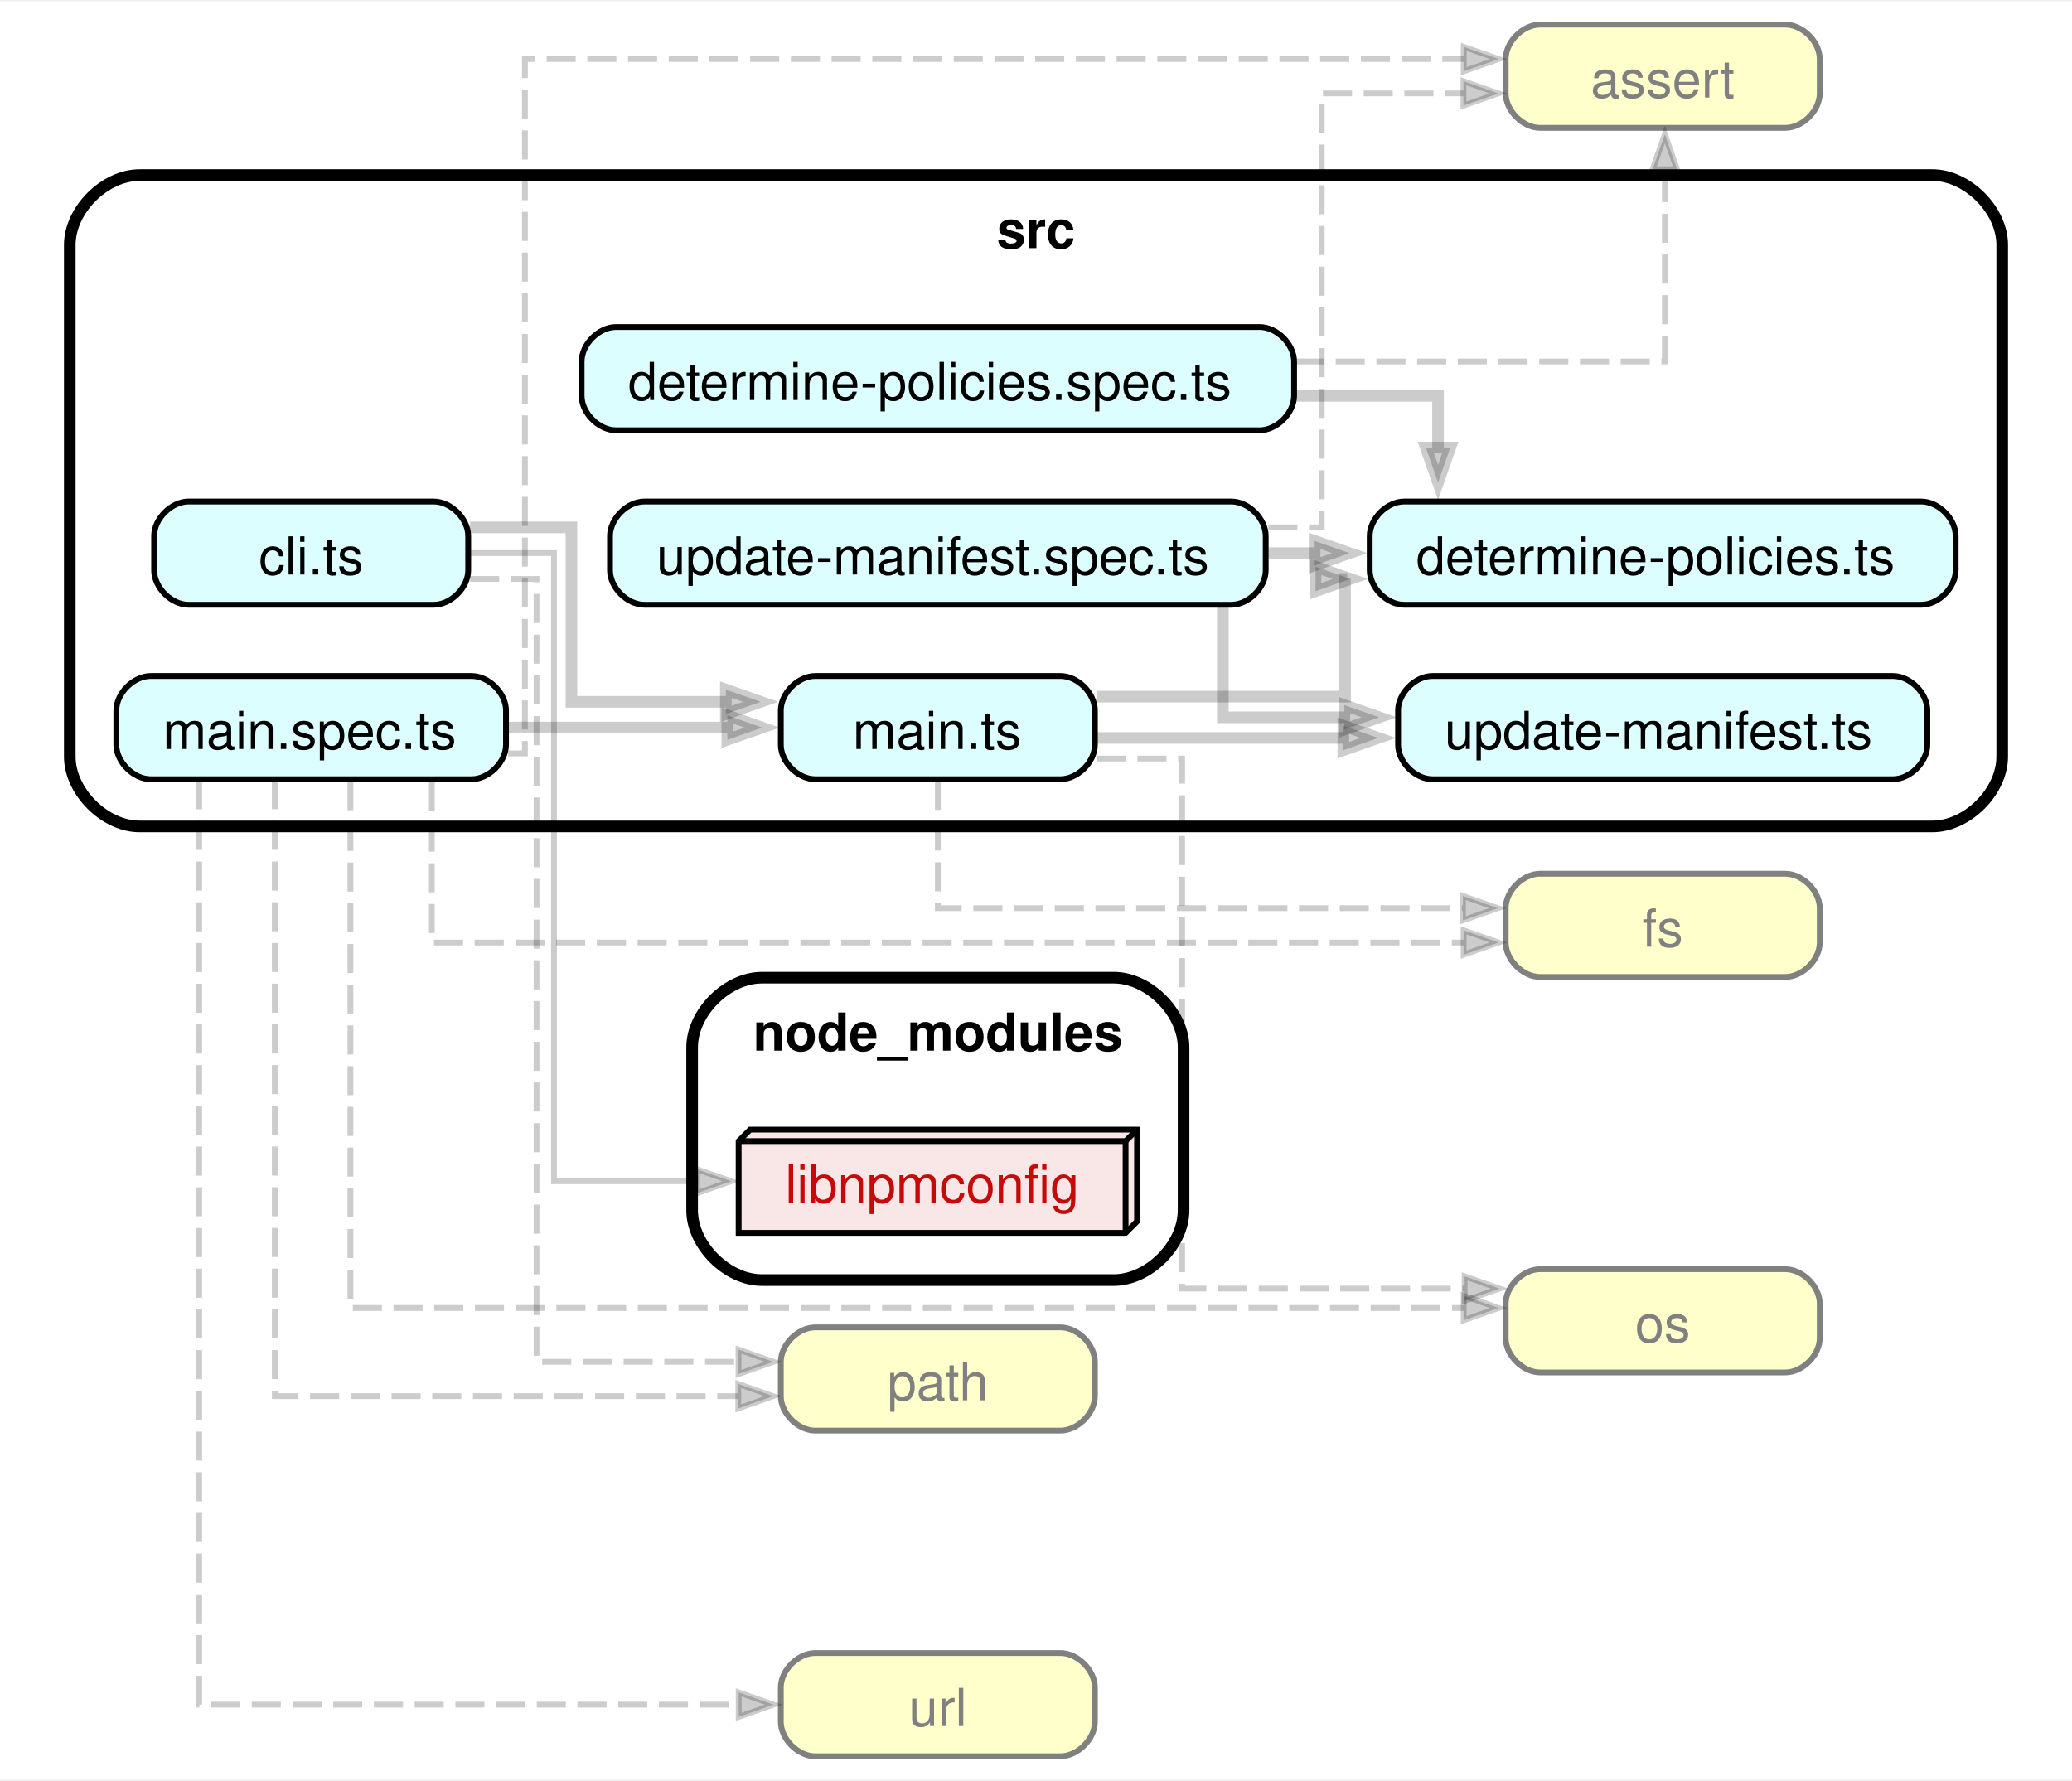
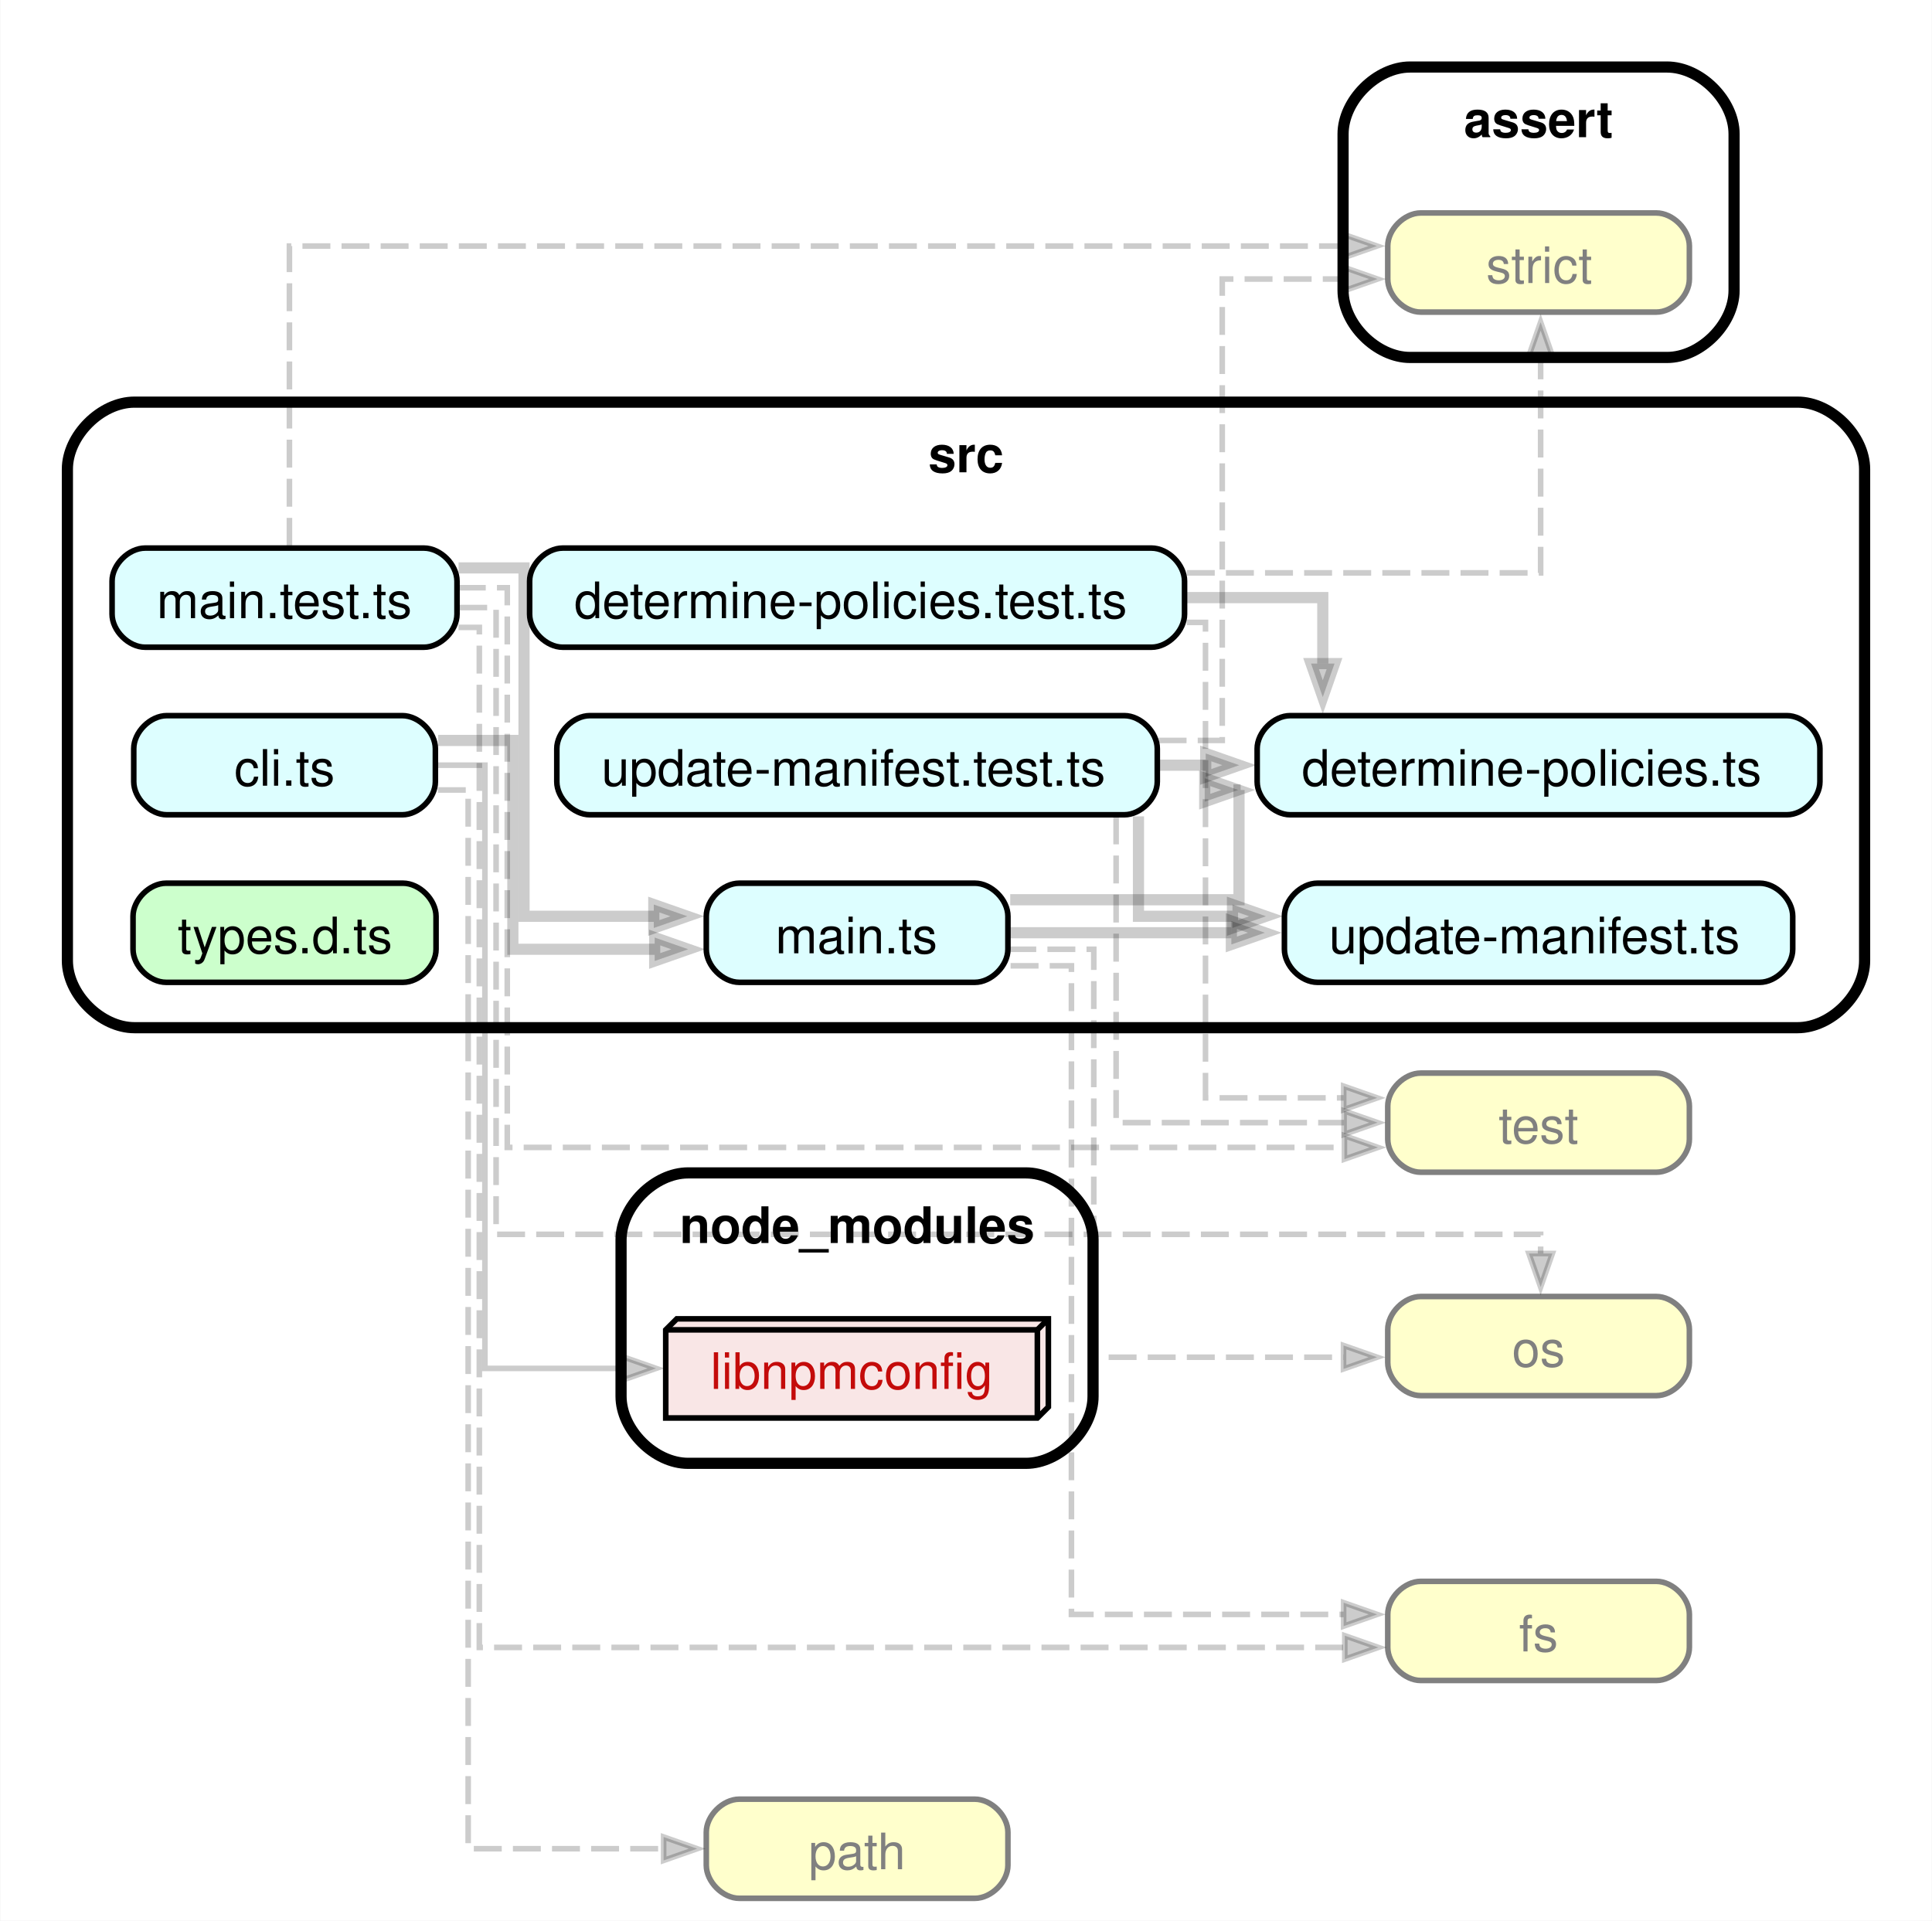
- <svg xmlns="http://www.w3.org/2000/svg" xmlns:xlink="http://www.w3.org/1999/xlink" width="356pt" height="306pt" viewBox="0.00 0.00 356.25 305.75">
-   <g id="graph0" class="graph" transform="scale(1 1) rotate(0) translate(4 301.75)">
-     <polygon fill="white" stroke="none" points="-4,4 -4,-301.75 352.25,-301.75 352.25,4 -4,4" />
+ <svg xmlns="http://www.w3.org/2000/svg" xmlns:xlink="http://www.w3.org/1999/xlink" width="346pt" height="344pt" viewBox="0.00 0.00 345.75 343.88">
+   <g id="graph0" class="graph" transform="scale(1 1) rotate(0) translate(4 339.88)">
+     <polygon fill="white" stroke="none" points="-4,4 -4,-339.88 341.75,-339.88 341.75,4 -4,4" />
    <g id="clust1" class="cluster">
-       <path fill="#ffffff" stroke="black" stroke-width="2" d="M127,-81.88C127,-81.88 187.5,-81.88 187.5,-81.88 193.5,-81.88 199.5,-87.88 199.5,-93.88 199.5,-93.88 199.5,-121.88 199.5,-121.88 199.5,-127.88 193.5,-133.88 187.5,-133.88 187.5,-133.88 127,-133.88 127,-133.88 121,-133.88 115,-127.88 115,-121.88 115,-121.88 115,-93.88 115,-93.88 115,-87.88 121,-81.88 127,-81.88" />
-       <text text-anchor="middle" x="157.25" y="-121.33" font-family="Helvetica,sans-Serif" font-weight="bold" font-size="9.00">node_modules</text>
+       <path fill="#ffffff" stroke="black" stroke-width="2" d="M248.38,-275.88C248.38,-275.88 294.38,-275.88 294.38,-275.88 300.38,-275.88 306.38,-281.88 306.38,-287.88 306.38,-287.88 306.38,-315.88 306.38,-315.88 306.38,-321.88 300.38,-327.88 294.38,-327.88 294.38,-327.88 248.38,-327.88 248.38,-327.88 242.38,-327.88 236.38,-321.88 236.38,-315.88 236.38,-315.88 236.38,-287.88 236.38,-287.88 236.38,-281.88 242.38,-275.88 248.38,-275.88" />
+       <text text-anchor="middle" x="271.38" y="-315.32" font-family="Helvetica,sans-Serif" font-weight="bold" font-size="9.00">assert</text>
    </g>
    <g id="clust2" class="cluster">
-       <path fill="#ffffff" stroke="black" stroke-width="2" d="M20,-159.88C20,-159.88 328.25,-159.88 328.25,-159.88 334.25,-159.88 340.25,-165.88 340.25,-171.88 340.25,-171.88 340.25,-259.88 340.25,-259.88 340.25,-265.88 334.25,-271.88 328.25,-271.88 328.25,-271.88 20,-271.88 20,-271.88 14,-271.88 8,-265.88 8,-259.88 8,-259.88 8,-171.88 8,-171.88 8,-165.88 14,-159.88 20,-159.88" />
-       <text text-anchor="middle" x="174.12" y="-259.32" font-family="Helvetica,sans-Serif" font-weight="bold" font-size="9.00">src</text>
+       <path fill="#ffffff" stroke="black" stroke-width="2" d="M119.12,-77.88C119.12,-77.88 179.62,-77.88 179.62,-77.88 185.62,-77.88 191.62,-83.88 191.62,-89.88 191.62,-89.88 191.62,-117.88 191.62,-117.88 191.62,-123.88 185.62,-129.88 179.62,-129.88 179.62,-129.88 119.12,-129.88 119.12,-129.88 113.12,-129.88 107.12,-123.88 107.12,-117.88 107.12,-117.88 107.12,-89.88 107.12,-89.88 107.12,-83.88 113.12,-77.88 119.12,-77.88" />
+       <text text-anchor="middle" x="149.38" y="-117.33" font-family="Helvetica,sans-Serif" font-weight="bold" font-size="9.00">node_modules</text>
+     </g>
+     <g id="clust3" class="cluster">
+       <path fill="#ffffff" stroke="black" stroke-width="2" d="M20,-155.88C20,-155.88 317.75,-155.88 317.75,-155.88 323.75,-155.88 329.75,-161.88 329.75,-167.88 329.75,-167.88 329.75,-255.88 329.75,-255.88 329.75,-261.88 323.75,-267.88 317.75,-267.88 317.75,-267.88 20,-267.88 20,-267.88 14,-267.88 8,-261.88 8,-255.88 8,-255.88 8,-167.88 8,-167.88 8,-161.88 14,-155.88 20,-155.88" />
+       <text text-anchor="middle" x="168.88" y="-255.32" font-family="Helvetica,sans-Serif" font-weight="bold" font-size="9.00">src</text>
    </g>
    <g id="node1" class="node">
      <g id="a_node1">
-         <a xlink:title="assert">
-           <path fill="#ffffcc" stroke="grey" d="M302.96,-297.75C302.96,-297.75 260.79,-297.75 260.79,-297.75 257.83,-297.75 254.88,-294.79 254.88,-291.83 254.88,-291.83 254.88,-285.92 254.88,-285.92 254.88,-282.96 257.83,-280 260.79,-280 260.79,-280 302.96,-280 302.96,-280 305.92,-280 308.88,-282.96 308.88,-285.92 308.88,-285.92 308.88,-291.83 308.88,-291.83 308.88,-294.79 305.92,-297.75 302.96,-297.75" />
-           <text text-anchor="middle" x="281.88" y="-285.2" font-family="Helvetica,sans-Serif" font-size="9.00" fill="grey">assert</text>
+         <a xlink:title="strict">
+           <path fill="#ffffcc" stroke="grey" d="M292.46,-301.75C292.46,-301.75 250.29,-301.75 250.29,-301.75 247.33,-301.75 244.38,-298.79 244.38,-295.83 244.38,-295.83 244.38,-289.92 244.38,-289.92 244.38,-286.96 247.33,-284 250.29,-284 250.29,-284 292.46,-284 292.46,-284 295.42,-284 298.38,-286.96 298.38,-289.92 298.38,-289.92 298.38,-295.83 298.38,-295.83 298.38,-298.79 295.42,-301.75 292.46,-301.75" />
+           <text text-anchor="start" x="262" y="-289.2" font-family="Helvetica,sans-Serif" font-size="9.00" fill="grey">strict</text>
        </a>
      </g>
    </g>
    <g id="node2" class="node">
      <g id="a_node2">
        <a xlink:title="fs">
-           <path fill="#ffffcc" stroke="grey" d="M302.96,-151.75C302.96,-151.75 260.79,-151.75 260.79,-151.75 257.83,-151.75 254.88,-148.79 254.88,-145.83 254.88,-145.83 254.88,-139.92 254.88,-139.92 254.88,-136.96 257.83,-134 260.79,-134 260.79,-134 302.96,-134 302.96,-134 305.92,-134 308.88,-136.96 308.88,-139.92 308.88,-139.92 308.88,-145.83 308.88,-145.83 308.88,-148.79 305.92,-151.75 302.96,-151.75" />
-           <text text-anchor="middle" x="281.88" y="-139.2" font-family="Helvetica,sans-Serif" font-size="9.00" fill="grey">fs</text>
+           <path fill="#ffffcc" stroke="grey" d="M292.46,-56.75C292.46,-56.75 250.29,-56.75 250.29,-56.75 247.33,-56.75 244.38,-53.79 244.38,-50.83 244.38,-50.83 244.38,-44.92 244.38,-44.92 244.38,-41.96 247.33,-39 250.29,-39 250.29,-39 292.46,-39 292.46,-39 295.42,-39 298.38,-41.96 298.38,-44.92 298.38,-44.92 298.38,-50.83 298.38,-50.83 298.38,-53.79 295.42,-56.75 292.46,-56.75" />
+           <text text-anchor="middle" x="271.38" y="-44.2" font-family="Helvetica,sans-Serif" font-size="9.00" fill="grey">fs</text>
        </a>
      </g>
    </g>
    <g id="node3" class="node">
      <g id="a_node3">
        <a xlink:href="https://github.com/sverweij/upem/blob/main/node_modules/libnpmconfig" xlink:title="libnpmconfig">
-           <polygon fill="#c40b0a" fill-opacity="0.102" stroke="black" points="191.5,-107.75 124.97,-107.75 123,-105.78 123,-90 189.53,-90 191.5,-91.97 191.5,-107.75" />
-           <polyline fill="none" stroke="black" points="189.53,-105.78 123,-105.78" />
-           <polyline fill="none" stroke="black" points="189.53,-105.78 189.53,-90" />
-           <polyline fill="none" stroke="black" points="189.53,-105.78 191.5,-107.75" />
-           <text text-anchor="start" x="131" y="-95.2" font-family="Helvetica,sans-Serif" font-size="9.00" fill="#c40b0a">libnpmconfig</text>
+           <polygon fill="#c40b0a" fill-opacity="0.102" stroke="black" points="183.62,-103.75 117.1,-103.75 115.12,-101.78 115.12,-86 181.65,-86 183.62,-87.97 183.62,-103.75" />
+           <polyline fill="none" stroke="black" points="181.65,-101.78 115.12,-101.78" />
+           <polyline fill="none" stroke="black" points="181.65,-101.78 181.65,-86" />
+           <polyline fill="none" stroke="black" points="181.65,-101.78 183.62,-103.75" />
+           <text text-anchor="start" x="123.12" y="-91.2" font-family="Helvetica,sans-Serif" font-size="9.00" fill="#c40b0a">libnpmconfig</text>
        </a>
      </g>
    </g>
    <g id="node4" class="node">
      <g id="a_node4">
        <a xlink:title="os">
-           <path fill="#ffffcc" stroke="grey" d="M302.96,-83.75C302.96,-83.75 260.79,-83.75 260.79,-83.75 257.83,-83.75 254.88,-80.79 254.88,-77.83 254.88,-77.83 254.88,-71.92 254.88,-71.92 254.88,-68.96 257.83,-66 260.79,-66 260.79,-66 302.96,-66 302.96,-66 305.92,-66 308.88,-68.96 308.88,-71.92 308.88,-71.92 308.88,-77.83 308.88,-77.83 308.88,-80.79 305.92,-83.75 302.96,-83.75" />
-           <text text-anchor="middle" x="281.88" y="-71.2" font-family="Helvetica,sans-Serif" font-size="9.00" fill="grey">os</text>
+           <path fill="#ffffcc" stroke="grey" d="M292.46,-107.75C292.46,-107.75 250.29,-107.75 250.29,-107.75 247.33,-107.75 244.38,-104.79 244.38,-101.83 244.38,-101.83 244.38,-95.92 244.38,-95.92 244.38,-92.96 247.33,-90 250.29,-90 250.29,-90 292.46,-90 292.46,-90 295.42,-90 298.38,-92.96 298.38,-95.92 298.38,-95.92 298.38,-101.83 298.38,-101.83 298.38,-104.79 295.42,-107.75 292.46,-107.75" />
+           <text text-anchor="middle" x="271.38" y="-95.2" font-family="Helvetica,sans-Serif" font-size="9.00" fill="grey">os</text>
        </a>
      </g>
    </g>
    <g id="node5" class="node">
      <g id="a_node5">
        <a xlink:title="path">
-           <path fill="#ffffcc" stroke="grey" d="M178.33,-73.75C178.33,-73.75 136.17,-73.75 136.17,-73.75 133.21,-73.75 130.25,-70.79 130.25,-67.83 130.25,-67.83 130.25,-61.92 130.25,-61.92 130.25,-58.96 133.21,-56 136.17,-56 136.17,-56 178.33,-56 178.33,-56 181.29,-56 184.25,-58.96 184.25,-61.92 184.25,-61.92 184.25,-67.83 184.25,-67.83 184.25,-70.79 181.29,-73.75 178.33,-73.75" />
-           <text text-anchor="middle" x="157.25" y="-61.2" font-family="Helvetica,sans-Serif" font-size="9.00" fill="grey">path</text>
+           <path fill="#ffffcc" stroke="grey" d="M170.46,-17.75C170.46,-17.75 128.29,-17.75 128.29,-17.75 125.33,-17.75 122.38,-14.79 122.38,-11.83 122.38,-11.83 122.38,-5.92 122.38,-5.92 122.38,-2.96 125.33,0 128.29,0 128.29,0 170.46,0 170.46,0 173.42,0 176.38,-2.96 176.38,-5.92 176.38,-5.92 176.38,-11.83 176.38,-11.83 176.38,-14.79 173.42,-17.75 170.46,-17.75" />
+           <text text-anchor="middle" x="149.38" y="-5.2" font-family="Helvetica,sans-Serif" font-size="9.00" fill="grey">path</text>
        </a>
      </g>
    </g>
    <g id="node6" class="node">
      <g id="a_node6">
        <a xlink:href="https://github.com/sverweij/upem/blob/main/src/cli.ts" xlink:title="cli.ts">
-           <path fill="#ddfeff" stroke="black" d="M70.58,-215.75C70.58,-215.75 28.42,-215.75 28.42,-215.75 25.46,-215.75 22.5,-212.79 22.5,-209.83 22.5,-209.83 22.5,-203.92 22.5,-203.92 22.5,-200.96 25.46,-198 28.42,-198 28.42,-198 70.58,-198 70.58,-198 73.54,-198 76.5,-200.96 76.5,-203.92 76.5,-203.92 76.5,-209.83 76.5,-209.83 76.5,-212.79 73.54,-215.75 70.58,-215.75" />
-           <text text-anchor="start" x="40.5" y="-203.2" font-family="Helvetica,sans-Serif" font-size="9.00">cli.ts</text>
+           <path fill="#ddfeff" stroke="black" d="M67.96,-211.75C67.96,-211.75 25.79,-211.75 25.79,-211.75 22.83,-211.75 19.88,-208.79 19.88,-205.83 19.88,-205.83 19.88,-199.92 19.88,-199.92 19.88,-196.96 22.83,-194 25.79,-194 25.79,-194 67.96,-194 67.96,-194 70.92,-194 73.88,-196.96 73.88,-199.92 73.88,-199.92 73.88,-205.83 73.88,-205.83 73.88,-208.79 70.92,-211.75 67.96,-211.75" />
+           <text text-anchor="start" x="37.88" y="-199.2" font-family="Helvetica,sans-Serif" font-size="9.00">cli.ts</text>
        </a>
      </g>
    </g>
    <g id="edge2" class="edge">
-       <path fill="none" stroke="#000000" stroke-opacity="0.2" d="M76.65,-206.88C84.62,-206.88 91.25,-206.88 91.25,-206.88 91.25,-206.88 91.25,-98.88 91.25,-98.88 91.25,-98.88 115.7,-98.88 115.7,-98.88" />
-       <polygon fill="#000000" fill-opacity="0.2" stroke="#000000" stroke-opacity="0.2" points="115.7,-100.98 121.7,-98.88 115.7,-96.78 115.7,-100.98" />
+       <path fill="none" stroke="#000000" stroke-opacity="0.2" d="M74.07,-202.88C79.07,-202.88 82.75,-202.88 82.75,-202.88 82.75,-202.88 82.75,-94.88 82.75,-94.88 82.75,-94.88 107.38,-94.88 107.38,-94.88" />
+       <polygon fill="#000000" fill-opacity="0.2" stroke="#000000" stroke-opacity="0.2" points="107.38,-96.98 113.38,-94.88 107.38,-92.78 107.38,-96.98" />
    </g>
    <g id="edge3" class="edge">
-       <path fill="none" stroke="#000000" stroke-dasharray="5,2" stroke-opacity="0.2" d="M76.83,-202.44C83.25,-202.44 88.25,-202.44 88.25,-202.44 88.25,-202.44 88.25,-67.83 88.25,-67.83 88.25,-67.83 122.98,-67.83 122.98,-67.83" />
-       <polygon fill="#000000" fill-opacity="0.2" stroke="#000000" stroke-opacity="0.2" points="122.98,-69.93 128.98,-67.83 122.98,-65.73 122.98,-69.93" />
+       <path fill="none" stroke="#000000" stroke-dasharray="5,2" stroke-opacity="0.2" d="M74.32,-198.44C77.56,-198.44 79.75,-198.44 79.75,-198.44 79.75,-198.44 79.75,-8.88 79.75,-8.88 79.75,-8.88 114.74,-8.88 114.74,-8.88" />
+       <polygon fill="#000000" fill-opacity="0.2" stroke="#000000" stroke-opacity="0.2" points="114.74,-10.98 120.74,-8.88 114.74,-6.78 114.74,-10.98" />
    </g>
    <g id="node7" class="node">
      <g id="a_node7">
        <a xlink:href="https://github.com/sverweij/upem/blob/main/src/main.ts" xlink:title="main.ts">
-           <path fill="#ddfeff" stroke="black" d="M178.33,-185.75C178.33,-185.75 136.17,-185.75 136.17,-185.75 133.21,-185.75 130.25,-182.79 130.25,-179.83 130.25,-179.83 130.25,-173.92 130.25,-173.92 130.25,-170.96 133.21,-168 136.17,-168 136.17,-168 178.33,-168 178.33,-168 181.29,-168 184.25,-170.96 184.25,-173.92 184.25,-173.92 184.25,-179.83 184.25,-179.83 184.25,-182.79 181.29,-185.75 178.33,-185.75" />
-           <text text-anchor="start" x="142.62" y="-173.2" font-family="Helvetica,sans-Serif" font-size="9.00">main.ts</text>
+           <path fill="#ddfeff" stroke="black" d="M170.46,-181.75C170.46,-181.75 128.29,-181.75 128.29,-181.75 125.33,-181.75 122.38,-178.79 122.38,-175.83 122.38,-175.83 122.38,-169.92 122.38,-169.92 122.38,-166.96 125.33,-164 128.29,-164 128.29,-164 170.46,-164 170.46,-164 173.42,-164 176.38,-166.96 176.38,-169.92 176.38,-169.92 176.38,-175.83 176.38,-175.83 176.38,-178.79 173.42,-181.75 170.46,-181.75" />
+           <text text-anchor="start" x="134.75" y="-169.2" font-family="Helvetica,sans-Serif" font-size="9.00">main.ts</text>
        </a>
      </g>
    </g>
    <g id="edge1" class="edge">
-       <path fill="none" stroke="#000000" stroke-width="2" stroke-opacity="0.2" d="M76.82,-211.31C86.14,-211.31 94.25,-211.31 94.25,-211.31 94.25,-211.31 94.25,-181.31 94.25,-181.31 94.25,-181.31 120.8,-181.31 120.8,-181.31" />
-       <polygon fill="#000000" fill-opacity="0.2" stroke="#000000" stroke-width="2" stroke-opacity="0.2" points="120.8,-183.41 126.8,-181.31 120.8,-179.21 120.8,-183.41" />
+       <path fill="none" stroke="#000000" stroke-width="2" stroke-opacity="0.2" d="M74.37,-207.31C81.76,-207.31 87.75,-207.31 87.75,-207.31 87.75,-207.31 87.75,-169.92 87.75,-169.92 87.75,-169.92 113.14,-169.92 113.14,-169.92" />
+       <polygon fill="#000000" fill-opacity="0.2" stroke="#000000" stroke-width="2" stroke-opacity="0.2" points="113.14,-172.02 119.14,-169.92 113.14,-167.82 113.14,-172.02" />
    </g>
    <g id="edge14" class="edge">
-       <path fill="none" stroke="#000000" stroke-dasharray="5,2" stroke-opacity="0.2" d="M157.25,-167.73C157.25,-158.57 157.25,-145.83 157.25,-145.83 157.25,-145.83 247.53,-145.83 247.53,-145.83" />
-       <polygon fill="#000000" fill-opacity="0.2" stroke="#000000" stroke-opacity="0.2" points="247.53,-147.93 253.53,-145.83 247.53,-143.73 247.53,-147.93" />
+       <path fill="none" stroke="#000000" stroke-dasharray="5,2" stroke-opacity="0.2" d="M176.86,-166.96C183.01,-166.96 187.75,-166.96 187.75,-166.96 187.75,-166.96 187.75,-50.83 187.75,-50.83 187.75,-50.83 236.48,-50.83 236.48,-50.83" />
+       <polygon fill="#000000" fill-opacity="0.2" stroke="#000000" stroke-opacity="0.2" points="236.48,-52.93 242.48,-50.83 236.48,-48.73 236.48,-52.93" />
    </g>
    <g id="edge15" class="edge">
-       <path fill="none" stroke="#000000" stroke-dasharray="5,2" stroke-opacity="0.2" d="M184.56,-171.55C192.58,-171.55 199.25,-171.55 199.25,-171.55 199.25,-171.55 199.25,-80.42 199.25,-80.42 199.25,-80.42 247.82,-80.42 247.82,-80.42" />
-       <polygon fill="#000000" fill-opacity="0.2" stroke="#000000" stroke-opacity="0.2" points="247.82,-82.52 253.82,-80.42 247.82,-78.32 247.82,-82.52" />
+       <path fill="none" stroke="#000000" stroke-dasharray="5,2" stroke-opacity="0.2" d="M176.45,-169.92C184.76,-169.92 191.75,-169.92 191.75,-169.92 191.75,-169.92 191.75,-96.88 191.75,-96.88 191.75,-96.88 236.46,-96.88 236.46,-96.88" />
+       <polygon fill="#000000" fill-opacity="0.2" stroke="#000000" stroke-opacity="0.2" points="236.46,-98.98 242.46,-96.88 236.46,-94.78 236.46,-98.98" />
    </g>
    <g id="node9" class="node">
      <g id="a_node9">
        <a xlink:href="https://github.com/sverweij/upem/blob/main/src/determine-policies.ts" xlink:title="determine-policies.ts">
-           <path fill="#ddfeff" stroke="black" d="M326.33,-215.75C326.33,-215.75 237.42,-215.75 237.42,-215.75 234.46,-215.75 231.5,-212.79 231.5,-209.83 231.5,-209.83 231.5,-203.92 231.5,-203.92 231.5,-200.96 234.46,-198 237.42,-198 237.42,-198 326.33,-198 326.33,-198 329.29,-198 332.25,-200.96 332.25,-203.92 332.25,-203.92 332.25,-209.83 332.25,-209.83 332.25,-212.79 329.29,-215.75 326.33,-215.75" />
-           <text text-anchor="start" x="239.5" y="-203.2" font-family="Helvetica,sans-Serif" font-size="9.00">determine-policies.ts</text>
+           <path fill="#ddfeff" stroke="black" d="M315.83,-211.75C315.83,-211.75 226.92,-211.75 226.92,-211.75 223.96,-211.75 221,-208.79 221,-205.83 221,-205.83 221,-199.92 221,-199.92 221,-196.96 223.96,-194 226.92,-194 226.92,-194 315.83,-194 315.83,-194 318.79,-194 321.75,-196.96 321.75,-199.92 321.75,-199.92 321.75,-205.83 321.75,-205.83 321.75,-208.79 318.79,-211.75 315.83,-211.75" />
+           <text text-anchor="start" x="229" y="-199.2" font-family="Helvetica,sans-Serif" font-size="9.00">determine-policies.ts</text>
        </a>
      </g>
    </g>
    <g id="edge12" class="edge">
-       <path fill="none" stroke="#000000" stroke-width="2" stroke-opacity="0.2" d="M184.51,-182.2C204.17,-182.2 227.25,-182.2 227.25,-182.2 227.25,-182.2 227.25,-202.44 227.25,-202.44 227.25,-202.44 227.64,-202.44 227.64,-202.44" />
-       <polygon fill="#000000" fill-opacity="0.2" stroke="#000000" stroke-width="2" stroke-opacity="0.2" points="222.18,-204.54 228.18,-202.44 222.18,-200.34 222.18,-204.54" />
+       <path fill="none" stroke="#000000" stroke-width="2" stroke-opacity="0.2" d="M176.79,-178.79C195.81,-178.79 217.75,-178.79 217.75,-178.79 217.75,-178.79 217.75,-198.44 217.75,-198.44 217.75,-198.44 218.04,-198.44 218.04,-198.44" />
+       <polygon fill="#000000" fill-opacity="0.2" stroke="#000000" stroke-width="2" stroke-opacity="0.2" points="211.61,-200.54 217.61,-198.44 211.61,-196.34 211.61,-200.54" />
    </g>
    <g id="node12" class="node">
      <g id="a_node12">
        <a xlink:href="https://github.com/sverweij/upem/blob/main/src/update-manifest.ts" xlink:title="update-manifest.ts">
-           <path fill="#ddfeff" stroke="black" d="M321.46,-185.75C321.46,-185.75 242.29,-185.75 242.29,-185.75 239.33,-185.75 236.38,-182.79 236.38,-179.83 236.38,-179.83 236.38,-173.92 236.38,-173.92 236.38,-170.96 239.33,-168 242.29,-168 242.29,-168 321.46,-168 321.46,-168 324.42,-168 327.38,-170.96 327.38,-173.92 327.38,-173.92 327.38,-179.83 327.38,-179.83 327.38,-182.79 324.42,-185.75 321.46,-185.75" />
-           <text text-anchor="start" x="244.38" y="-173.2" font-family="Helvetica,sans-Serif" font-size="9.00">update-manifest.ts</text>
+           <path fill="#ddfeff" stroke="black" d="M310.96,-181.75C310.96,-181.75 231.79,-181.75 231.79,-181.75 228.83,-181.75 225.88,-178.79 225.88,-175.83 225.88,-175.83 225.88,-169.92 225.88,-169.92 225.88,-166.96 228.83,-164 231.79,-164 231.79,-164 310.96,-164 310.96,-164 313.92,-164 316.88,-166.96 316.88,-169.92 316.88,-169.92 316.88,-175.83 316.88,-175.83 316.88,-178.79 313.92,-181.75 310.96,-181.75" />
+           <text text-anchor="start" x="233.88" y="-169.2" font-family="Helvetica,sans-Serif" font-size="9.00">update-manifest.ts</text>
        </a>
      </g>
    </g>
    <g id="edge13" class="edge">
-       <path fill="none" stroke="#000000" stroke-width="2" stroke-opacity="0.2" d="M184.6,-175.1C184.6,-175.1 226.97,-175.1 226.97,-175.1" />
-       <polygon fill="#000000" fill-opacity="0.2" stroke="#000000" stroke-width="2" stroke-opacity="0.2" points="226.97,-177.2 232.97,-175.1 226.97,-173 226.97,-177.2" />
+       <path fill="none" stroke="#000000" stroke-width="2" stroke-opacity="0.2" d="M176.75,-172.88C176.75,-172.88 216.38,-172.88 216.38,-172.88" />
+       <polygon fill="#000000" fill-opacity="0.2" stroke="#000000" stroke-width="2" stroke-opacity="0.2" points="216.38,-174.98 222.38,-172.88 216.38,-170.78 216.38,-174.98" />
    </g>
    <g id="node8" class="node">
      <g id="a_node8">
-         <a xlink:href="https://github.com/sverweij/upem/blob/main/src/determine-policies.spec.ts" xlink:title="determine-policies.spec.ts">
-           <path fill="#ddfeff" stroke="black" d="M212.58,-245.75C212.58,-245.75 101.92,-245.75 101.92,-245.75 98.96,-245.75 96,-242.79 96,-239.83 96,-239.83 96,-233.92 96,-233.92 96,-230.96 98.96,-228 101.92,-228 101.92,-228 212.58,-228 212.58,-228 215.54,-228 218.5,-230.96 218.5,-233.92 218.5,-233.92 218.5,-239.83 218.5,-239.83 218.5,-242.79 215.54,-245.75 212.58,-245.75" />
-           <text text-anchor="start" x="104" y="-233.2" font-family="Helvetica,sans-Serif" font-size="9.00">determine-policies.spec.ts</text>
+         <a xlink:href="https://github.com/sverweij/upem/blob/main/src/determine-policies.test.ts" xlink:title="determine-policies.test.ts">
+           <path fill="#ddfeff" stroke="black" d="M202.08,-241.75C202.08,-241.75 96.67,-241.75 96.67,-241.75 93.71,-241.75 90.75,-238.79 90.75,-235.83 90.75,-235.83 90.75,-229.92 90.75,-229.92 90.75,-226.96 93.71,-224 96.67,-224 96.67,-224 202.08,-224 202.08,-224 205.04,-224 208,-226.96 208,-229.92 208,-229.92 208,-235.83 208,-235.83 208,-238.79 205.04,-241.75 202.08,-241.75" />
+           <text text-anchor="start" x="98.75" y="-229.2" font-family="Helvetica,sans-Serif" font-size="9.00">determine-policies.test.ts</text>
        </a>
      </g>
    </g>
    <g id="edge5" class="edge">
-       <path fill="none" stroke="#000000" stroke-dasharray="5,2" stroke-opacity="0.2" d="M218.65,-239.83C250.26,-239.83 282.25,-239.83 282.25,-239.83 282.25,-239.83 282.25,-272.88 282.25,-272.88" />
-       <polygon fill="#000000" fill-opacity="0.2" stroke="#000000" stroke-opacity="0.2" points="280.15,-272.88 282.25,-278.88 284.35,-272.88 280.15,-272.88" />
+       <path fill="none" stroke="#000000" stroke-dasharray="5,2" stroke-opacity="0.2" d="M208.41,-237.31C239.71,-237.31 271.75,-237.31 271.75,-237.31 271.75,-237.31 271.75,-276.19 271.75,-276.19" />
+       <polygon fill="#000000" fill-opacity="0.2" stroke="#000000" stroke-opacity="0.2" points="269.65,-276.19 271.75,-282.19 273.85,-276.19 269.65,-276.19" />
    </g>
    <g id="edge4" class="edge">
-       <path fill="none" stroke="#000000" stroke-width="2" stroke-opacity="0.2" d="M218.84,-233.92C232.62,-233.92 243.25,-233.92 243.25,-233.92 243.25,-233.92 243.25,-225.03 243.25,-225.03" />
-       <polygon fill="#000000" fill-opacity="0.2" stroke="#000000" stroke-width="2" stroke-opacity="0.2" points="245.35,-225.03 243.25,-219.03 241.15,-225.03 245.35,-225.03" />
+       <path fill="none" stroke="#000000" stroke-width="2" stroke-opacity="0.2" d="M208.19,-232.88C221.98,-232.88 232.75,-232.88 232.75,-232.88 232.75,-232.88 232.75,-221.07 232.75,-221.07" />
+       <polygon fill="#000000" fill-opacity="0.2" stroke="#000000" stroke-width="2" stroke-opacity="0.2" points="234.85,-221.07 232.75,-215.07 230.65,-221.07 234.85,-221.07" />
    </g>
    <g id="node10" class="node">
      <g id="a_node10">
-         <a xlink:href="https://github.com/sverweij/upem/blob/main/src/main.spec.ts" xlink:title="main.spec.ts">
-           <path fill="#ddfeff" stroke="black" d="M77.08,-185.75C77.08,-185.75 21.92,-185.75 21.92,-185.75 18.96,-185.75 16,-182.79 16,-179.83 16,-179.83 16,-173.92 16,-173.92 16,-170.96 18.96,-168 21.92,-168 21.92,-168 77.08,-168 77.08,-168 80.04,-168 83,-170.96 83,-173.92 83,-173.92 83,-179.83 83,-179.83 83,-182.79 80.04,-185.75 77.08,-185.75" />
-           <text text-anchor="start" x="24" y="-173.2" font-family="Helvetica,sans-Serif" font-size="9.00">main.spec.ts</text>
-         </a>
-       </g>
-     </g>
-     <g id="edge7" class="edge">
-       <path fill="none" stroke="#000000" stroke-dasharray="5,2" stroke-opacity="0.2" d="M83.37,-172.44C85.16,-172.44 86.25,-172.44 86.25,-172.44 86.25,-172.44 86.25,-291.83 86.25,-291.83 86.25,-291.83 247.67,-291.83 247.67,-291.83" />
-       <polygon fill="#000000" fill-opacity="0.2" stroke="#000000" stroke-opacity="0.2" points="247.67,-293.93 253.67,-291.83 247.67,-289.73 247.67,-293.93" />
-     </g>
-     <g id="edge8" class="edge">
-       <path fill="none" stroke="#000000" stroke-dasharray="5,2" stroke-opacity="0.2" d="M70.25,-167.55C70.25,-156.6 70.25,-139.92 70.25,-139.92 70.25,-139.92 247.64,-139.92 247.64,-139.92" />
-       <polygon fill="#000000" fill-opacity="0.2" stroke="#000000" stroke-opacity="0.2" points="247.64,-142.02 253.64,-139.92 247.64,-137.82 247.64,-142.02" />
-     </g>
-     <g id="edge9" class="edge">
-       <path fill="none" stroke="#000000" stroke-dasharray="5,2" stroke-opacity="0.2" d="M56.25,-167.67C56.25,-142.96 56.25,-77.08 56.25,-77.08 56.25,-77.08 247.66,-77.08 247.66,-77.08" />
-       <polygon fill="#000000" fill-opacity="0.2" stroke="#000000" stroke-opacity="0.2" points="247.66,-79.18 253.66,-77.08 247.66,-74.98 247.66,-79.18" />
-     </g>
-     <g id="edge10" class="edge">
-       <path fill="none" stroke="#000000" stroke-dasharray="5,2" stroke-opacity="0.2" d="M43.25,-167.85C43.25,-140.75 43.25,-61.92 43.25,-61.92 43.25,-61.92 122.94,-61.92 122.94,-61.92" />
-       <polygon fill="#000000" fill-opacity="0.2" stroke="#000000" stroke-opacity="0.2" points="122.94,-64.02 128.94,-61.92 122.94,-59.82 122.94,-64.02" />
+         <a xlink:title="test">
+           <path fill="#ffffcc" stroke="grey" d="M292.46,-147.75C292.46,-147.75 250.29,-147.75 250.29,-147.75 247.33,-147.75 244.38,-144.79 244.38,-141.83 244.38,-141.83 244.38,-135.92 244.38,-135.92 244.38,-132.96 247.33,-130 250.29,-130 250.29,-130 292.46,-130 292.46,-130 295.42,-130 298.38,-132.96 298.38,-135.92 298.38,-135.92 298.38,-141.83 298.38,-141.83 298.38,-144.79 295.42,-147.75 292.46,-147.75" />
+           <text text-anchor="middle" x="271.38" y="-135.2" font-family="Helvetica,sans-Serif" font-size="9.00" fill="grey">test</text>
+         </a>
+       </g>
    </g>
    <g id="edge6" class="edge">
-       <path fill="none" stroke="#000000" stroke-width="2" stroke-opacity="0.2" d="M83.3,-176.88C83.3,-176.88 121.05,-176.88 121.05,-176.88" />
-       <polygon fill="#000000" fill-opacity="0.2" stroke="#000000" stroke-width="2" stroke-opacity="0.2" points="121.05,-178.98 127.05,-176.88 121.05,-174.78 121.05,-178.98" />
+       <path fill="none" stroke="#000000" stroke-dasharray="5,2" stroke-opacity="0.2" d="M208.4,-228.44C210.52,-228.44 211.75,-228.44 211.75,-228.44 211.75,-228.44 211.75,-143.31 211.75,-143.31 211.75,-143.31 236.49,-143.31 236.49,-143.31" />
+       <polygon fill="#000000" fill-opacity="0.2" stroke="#000000" stroke-opacity="0.2" points="236.49,-145.41 242.49,-143.31 236.49,-141.21 236.49,-145.41" />
    </g>
    <g id="node11" class="node">
      <g id="a_node11">
-         <a xlink:title="url">
-           <path fill="#ffffcc" stroke="grey" d="M178.33,-17.75C178.33,-17.75 136.17,-17.75 136.17,-17.75 133.21,-17.75 130.25,-14.79 130.25,-11.83 130.25,-11.83 130.25,-5.92 130.25,-5.92 130.25,-2.96 133.21,0 136.17,0 136.17,0 178.33,0 178.33,0 181.29,0 184.25,-2.96 184.25,-5.92 184.25,-5.92 184.25,-11.83 184.25,-11.83 184.25,-14.79 181.29,-17.75 178.33,-17.75" />
-           <text text-anchor="middle" x="157.25" y="-5.2" font-family="Helvetica,sans-Serif" font-size="9.00" fill="grey">url</text>
-         </a>
-       </g>
+         <a xlink:href="https://github.com/sverweij/upem/blob/main/src/main.test.ts" xlink:title="main.test.ts">
+           <path fill="#ddfeff" stroke="black" d="M71.83,-241.75C71.83,-241.75 21.92,-241.75 21.92,-241.75 18.96,-241.75 16,-238.79 16,-235.83 16,-235.83 16,-229.92 16,-229.92 16,-226.96 18.96,-224 21.92,-224 21.92,-224 71.83,-224 71.83,-224 74.79,-224 77.75,-226.96 77.75,-229.92 77.75,-229.92 77.75,-235.83 77.75,-235.83 77.75,-238.79 74.79,-241.75 71.83,-241.75" />
+           <text text-anchor="start" x="24" y="-229.2" font-family="Helvetica,sans-Serif" font-size="9.00">main.test.ts</text>
+         </a>
+       </g>
+     </g>
+     <g id="edge8" class="edge">
+       <path fill="none" stroke="#000000" stroke-dasharray="5,2" stroke-opacity="0.2" d="M47.75,-242.16C47.75,-259.68 47.75,-295.83 47.75,-295.83 47.75,-295.83 236.44,-295.83 236.44,-295.83" />
+       <polygon fill="#000000" fill-opacity="0.2" stroke="#000000" stroke-opacity="0.2" points="236.44,-297.93 242.44,-295.83 236.44,-293.73 236.44,-297.93" />
+     </g>
+     <g id="edge9" class="edge">
+       <path fill="none" stroke="#000000" stroke-dasharray="5,2" stroke-opacity="0.2" d="M78.02,-227.55C80.31,-227.55 81.75,-227.55 81.75,-227.55 81.75,-227.55 81.75,-44.92 81.75,-44.92 81.75,-44.92 236.69,-44.92 236.69,-44.92" />
+       <polygon fill="#000000" fill-opacity="0.2" stroke="#000000" stroke-opacity="0.2" points="236.69,-47.02 242.69,-44.92 236.69,-42.82 236.69,-47.02" />
+     </g>
+     <g id="edge10" class="edge">
+       <path fill="none" stroke="#000000" stroke-dasharray="5,2" stroke-opacity="0.2" d="M78.15,-231.1C82.08,-231.1 84.75,-231.1 84.75,-231.1 84.75,-231.1 84.75,-118.88 84.75,-118.88 84.75,-118.88 271.75,-118.88 271.75,-118.88 271.75,-118.88 271.75,-115.45 271.75,-115.45" />
+       <polygon fill="#000000" fill-opacity="0.2" stroke="#000000" stroke-opacity="0.2" points="273.85,-115.45 271.75,-109.45 269.65,-115.45 273.85,-115.45" />
+     </g>
+     <g id="edge7" class="edge">
+       <path fill="none" stroke="#000000" stroke-width="2" stroke-opacity="0.2" d="M78.03,-238.2C84.68,-238.2 89.75,-238.2 89.75,-238.2 89.75,-238.2 89.75,-175.83 89.75,-175.83 89.75,-175.83 112.98,-175.83 112.98,-175.83" />
+       <polygon fill="#000000" fill-opacity="0.2" stroke="#000000" stroke-width="2" stroke-opacity="0.2" points="112.98,-177.93 118.98,-175.83 112.98,-173.73 112.98,-177.93" />
    </g>
    <g id="edge11" class="edge">
-       <path fill="none" stroke="#000000" stroke-dasharray="5,2" stroke-opacity="0.2" d="M30.25,-167.84C30.25,-132.95 30.25,-8.88 30.25,-8.88 30.25,-8.88 123.01,-8.88 123.01,-8.88" />
-       <polygon fill="#000000" fill-opacity="0.2" stroke="#000000" stroke-opacity="0.2" points="123.01,-10.98 129.01,-8.88 123.01,-6.78 123.01,-10.98" />
+       <path fill="none" stroke="#000000" stroke-dasharray="5,2" stroke-opacity="0.2" d="M77.9,-234.65C83.05,-234.65 86.75,-234.65 86.75,-234.65 86.75,-234.65 86.75,-134.44 86.75,-134.44 86.75,-134.44 236.62,-134.44 236.62,-134.44" />
+       <polygon fill="#000000" fill-opacity="0.2" stroke="#000000" stroke-opacity="0.2" points="236.62,-136.54 242.62,-134.44 236.62,-132.34 236.62,-136.54" />
    </g>
    <g id="node13" class="node">
      <g id="a_node13">
-         <a xlink:href="https://github.com/sverweij/upem/blob/main/src/update-manifest.spec.ts" xlink:title="update-manifest.spec.ts">
-           <path fill="#ddfeff" stroke="black" d="M207.71,-215.75C207.71,-215.75 106.79,-215.75 106.79,-215.75 103.83,-215.75 100.88,-212.79 100.88,-209.83 100.88,-209.83 100.88,-203.92 100.88,-203.92 100.88,-200.96 103.83,-198 106.79,-198 106.79,-198 207.71,-198 207.71,-198 210.67,-198 213.62,-200.96 213.62,-203.92 213.62,-203.92 213.62,-209.83 213.62,-209.83 213.62,-212.79 210.67,-215.75 207.71,-215.75" />
-           <text text-anchor="start" x="108.88" y="-203.2" font-family="Helvetica,sans-Serif" font-size="9.00">update-manifest.spec.ts</text>
+         <a xlink:href="https://github.com/sverweij/upem/blob/main/src/types.d.ts" xlink:title="types.d.ts">
+           <path fill="#ccffcc" stroke="black" d="M68.08,-181.75C68.08,-181.75 25.67,-181.75 25.67,-181.75 22.71,-181.75 19.75,-178.79 19.75,-175.83 19.75,-175.83 19.75,-169.92 19.75,-169.92 19.75,-166.96 22.71,-164 25.67,-164 25.67,-164 68.08,-164 68.08,-164 71.04,-164 74,-166.96 74,-169.92 74,-169.92 74,-175.83 74,-175.83 74,-178.79 71.04,-181.75 68.08,-181.75" />
+           <text text-anchor="start" x="27.75" y="-169.2" font-family="Helvetica,sans-Serif" font-size="9.00">types.d.ts</text>
+         </a>
+       </g>
+     </g>
+     <g id="node14" class="node">
+       <g id="a_node14">
+         <a xlink:href="https://github.com/sverweij/upem/blob/main/src/update-manifest.test.ts" xlink:title="update-manifest.test.ts">
+           <path fill="#ddfeff" stroke="black" d="M197.21,-211.75C197.21,-211.75 101.54,-211.75 101.54,-211.75 98.58,-211.75 95.62,-208.79 95.62,-205.83 95.62,-205.83 95.62,-199.92 95.62,-199.92 95.62,-196.96 98.58,-194 101.54,-194 101.54,-194 197.21,-194 197.21,-194 200.17,-194 203.12,-196.96 203.12,-199.92 203.12,-199.92 203.12,-205.83 203.12,-205.83 203.12,-208.79 200.17,-211.75 197.21,-211.75" />
+           <text text-anchor="start" x="103.62" y="-199.2" font-family="Helvetica,sans-Serif" font-size="9.00">update-manifest.test.ts</text>
        </a>
      </g>
    </g>
    <g id="edge18" class="edge">
-       <path fill="none" stroke="#000000" stroke-dasharray="5,2" stroke-opacity="0.2" d="M214.07,-211.31C219.62,-211.31 223.25,-211.31 223.25,-211.31 223.25,-211.31 223.25,-285.92 223.25,-285.92 223.25,-285.92 247.62,-285.92 247.62,-285.92" />
-       <polygon fill="#000000" fill-opacity="0.2" stroke="#000000" stroke-opacity="0.2" points="247.62,-288.02 253.62,-285.92 247.62,-283.82 247.62,-288.02" />
+       <path fill="none" stroke="#000000" stroke-dasharray="5,2" stroke-opacity="0.2" d="M203.36,-207.31C210.14,-207.31 214.75,-207.31 214.75,-207.31 214.75,-207.31 214.75,-289.92 214.75,-289.92 214.75,-289.92 236.54,-289.92 236.54,-289.92" />
+       <polygon fill="#000000" fill-opacity="0.2" stroke="#000000" stroke-opacity="0.2" points="236.54,-292.02 242.54,-289.92 236.54,-287.82 236.54,-292.02" />
    </g>
    <g id="edge16" class="edge">
-       <path fill="none" stroke="#000000" stroke-width="2" stroke-opacity="0.2" d="M214.09,-206.88C214.09,-206.88 222.03,-206.88 222.03,-206.88" />
-       <polygon fill="#000000" fill-opacity="0.2" stroke="#000000" stroke-width="2" stroke-opacity="0.2" points="222.03,-208.98 228.03,-206.88 222.03,-204.78 222.03,-208.98" />
+       <path fill="none" stroke="#000000" stroke-width="2" stroke-opacity="0.2" d="M203.6,-202.88C203.6,-202.88 211.79,-202.88 211.79,-202.88" />
+       <polygon fill="#000000" fill-opacity="0.2" stroke="#000000" stroke-width="2" stroke-opacity="0.2" points="211.79,-204.98 217.79,-202.88 211.79,-200.78 211.79,-204.98" />
+     </g>
+     <g id="edge19" class="edge">
+       <path fill="none" stroke="#000000" stroke-dasharray="5,2" stroke-opacity="0.2" d="M195.75,-193.71C195.75,-176.01 195.75,-138.88 195.75,-138.88 195.75,-138.88 236.56,-138.88 236.56,-138.88" />
+       <polygon fill="#000000" fill-opacity="0.2" stroke="#000000" stroke-opacity="0.2" points="236.56,-140.98 242.56,-138.88 236.56,-136.78 236.56,-140.98" />
    </g>
    <g id="edge17" class="edge">
-       <path fill="none" stroke="#000000" stroke-width="2" stroke-opacity="0.2" d="M206.25,-197.63C206.25,-189.4 206.25,-178.65 206.25,-178.65 206.25,-178.65 227.14,-178.65 227.14,-178.65" />
-       <polygon fill="#000000" fill-opacity="0.2" stroke="#000000" stroke-width="2" stroke-opacity="0.2" points="227.14,-180.75 233.14,-178.65 227.14,-176.55 227.14,-180.75" />
+       <path fill="none" stroke="#000000" stroke-width="2" stroke-opacity="0.2" d="M199.75,-193.72C199.75,-185.87 199.75,-175.83 199.75,-175.83 199.75,-175.83 216.58,-175.83 216.58,-175.83" />
+       <polygon fill="#000000" fill-opacity="0.2" stroke="#000000" stroke-width="2" stroke-opacity="0.2" points="216.58,-177.93 222.58,-175.83 216.58,-173.73 216.58,-177.93" />
    </g>
  </g>
</svg>
